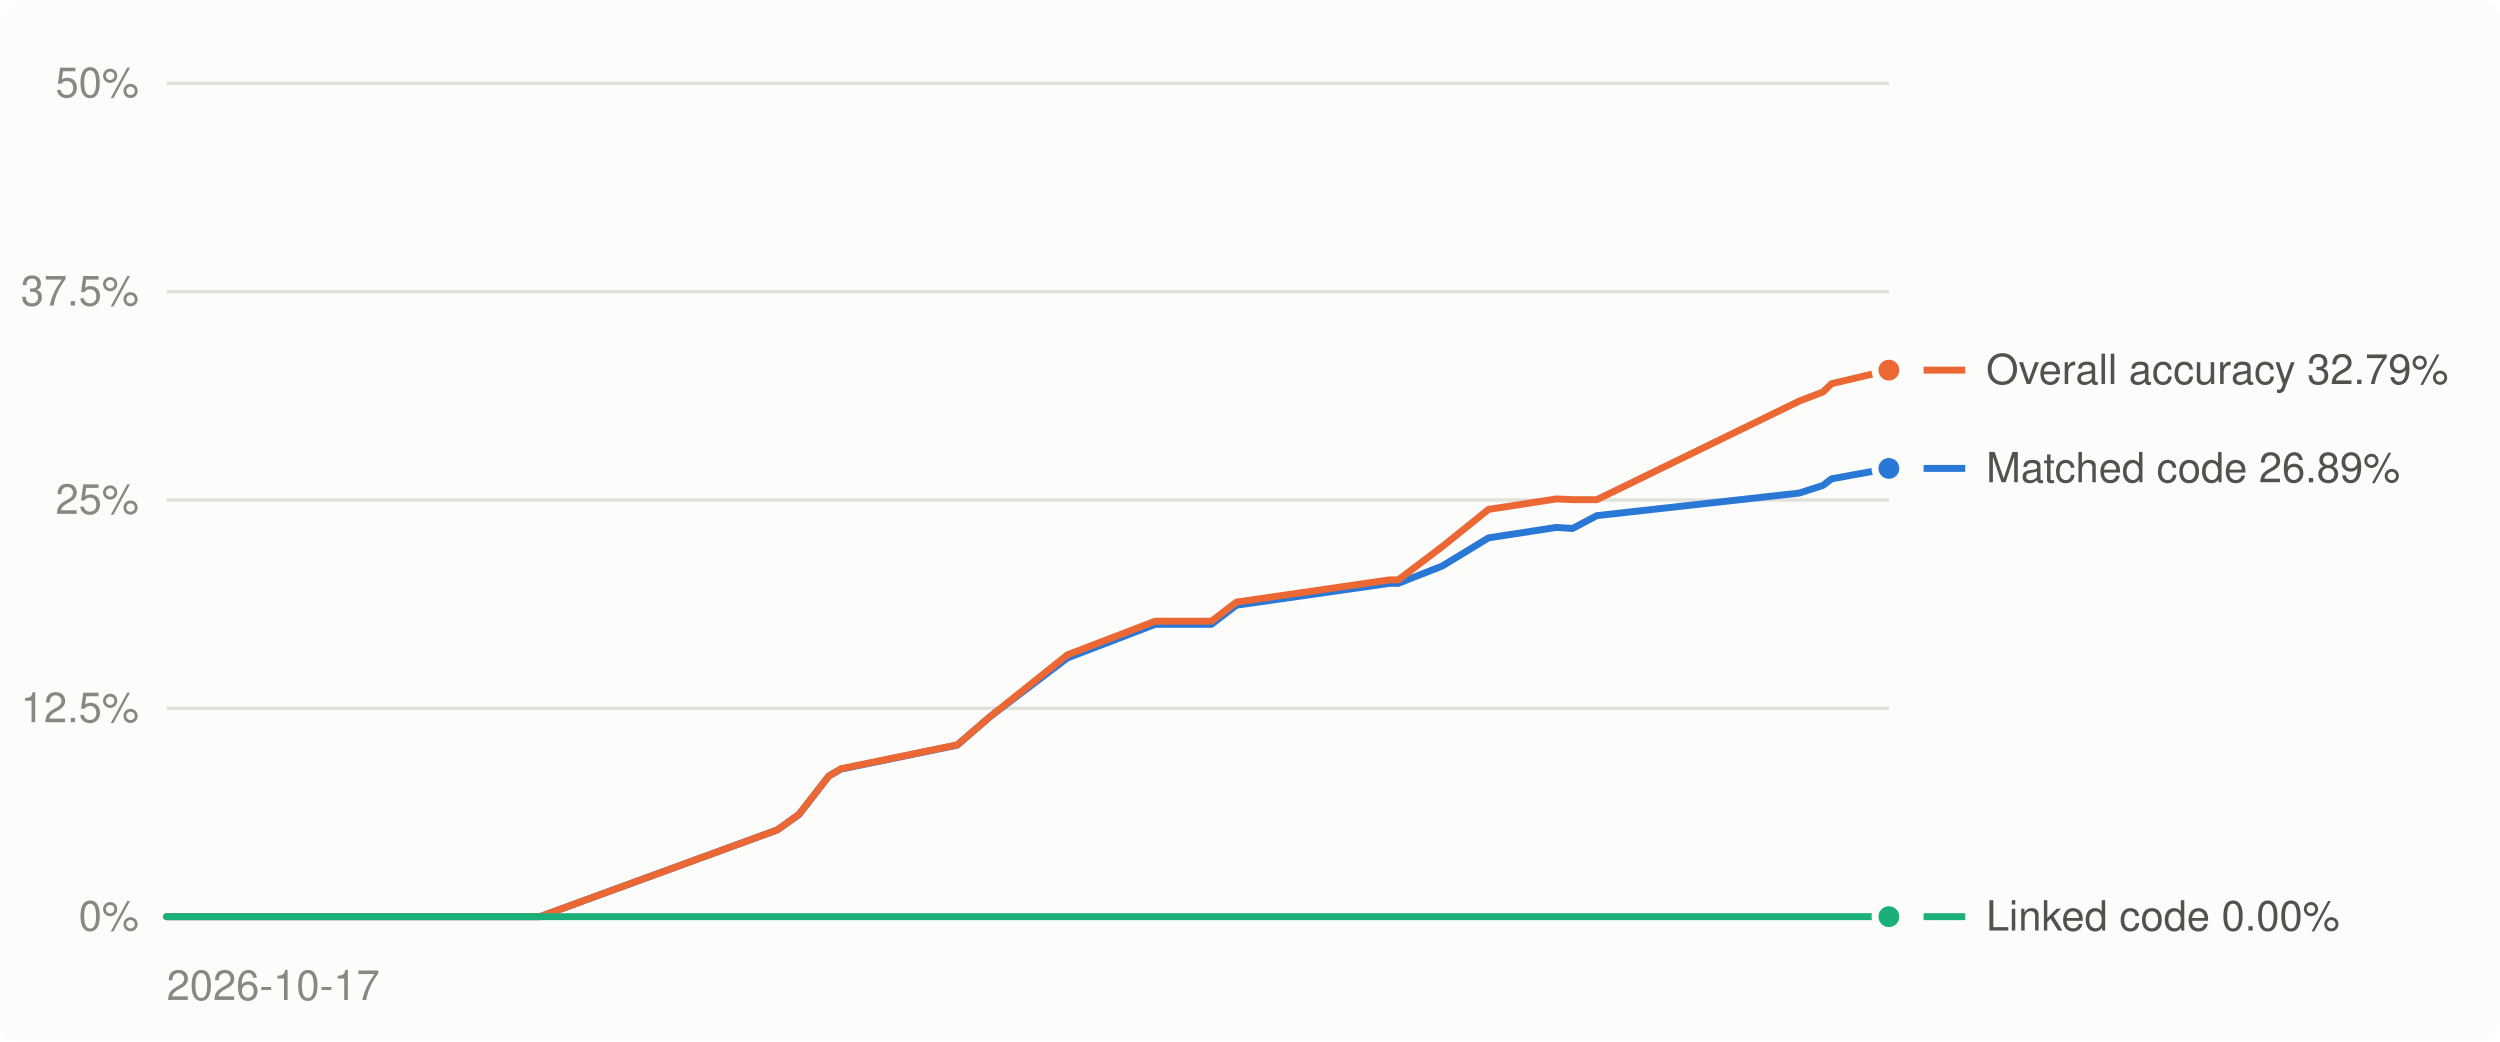
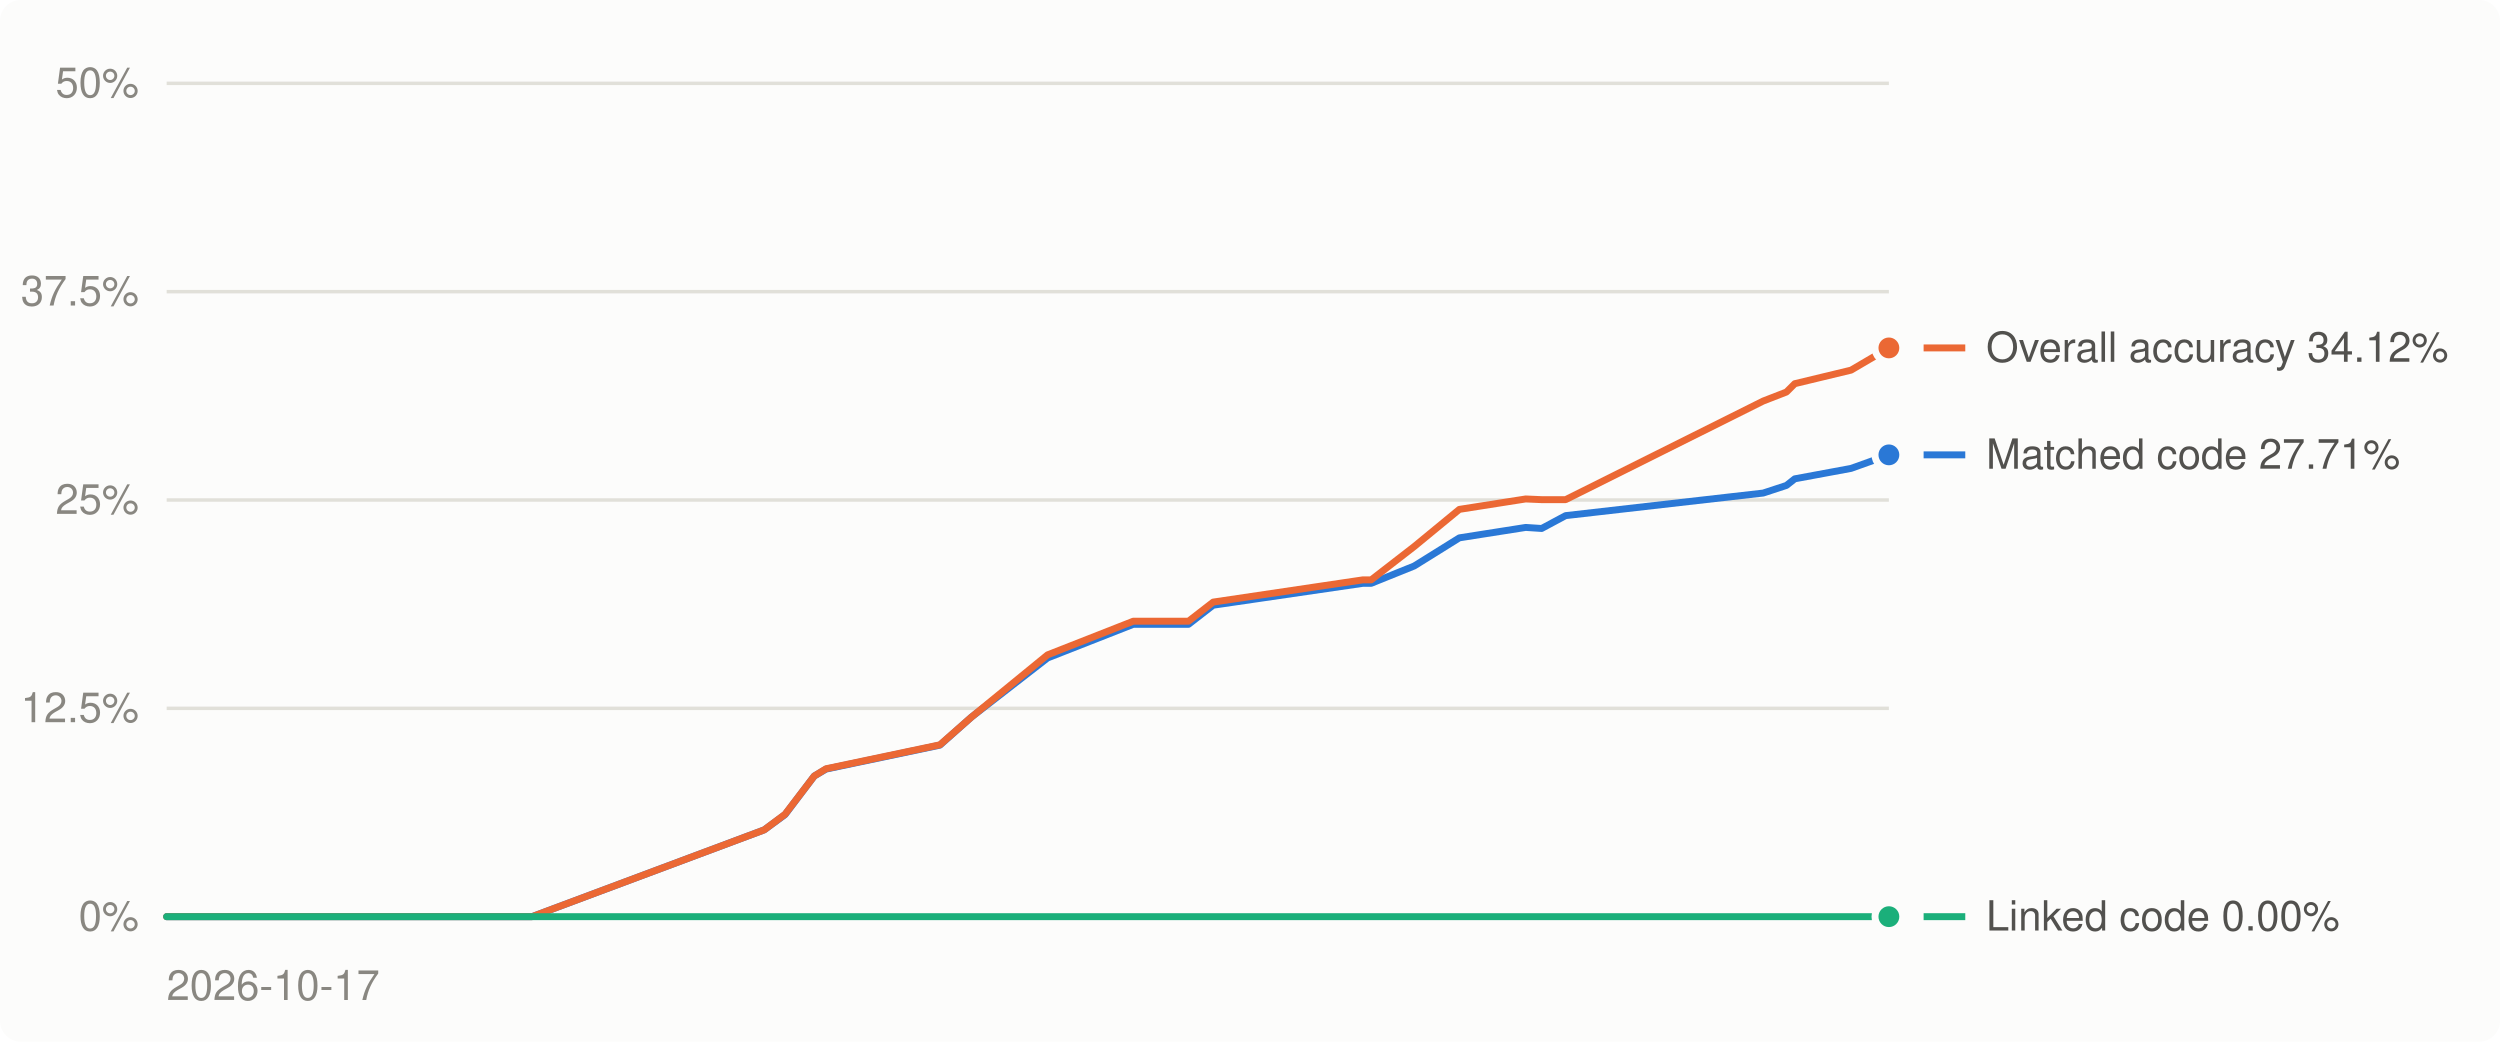
<svg xmlns="http://www.w3.org/2000/svg" viewBox="0 0 720 300" width="720" height="300" role="img" aria-label="Decompilation progress over time">
  <style>
.bg{fill:#fcfcfb}.grid{stroke:#e1e0d9}.muted{fill:#898781}.lbl{fill:#52514e}.ln0{stroke:#2a78d6}.dot0{fill:#2a78d6;stroke:#fcfcfb}.ln1{stroke:#eb6834}.dot1{fill:#eb6834;stroke:#fcfcfb}.ln2{stroke:#1baf7a}.dot2{fill:#1baf7a;stroke:#fcfcfb}
@media (prefers-color-scheme: dark){.bg{fill:#1a1a19}.grid{stroke:#2c2c2a}.muted{fill:#898781}.lbl{fill:#c3c2b7}.ln0{stroke:#3987e5}.dot0{fill:#3987e5;stroke:#1a1a19}.ln1{stroke:#d95926}.dot1{fill:#d95926;stroke:#1a1a19}.ln2{stroke:#199e70}.dot2{fill:#199e70;stroke:#1a1a19}}
text{font:12px -apple-system,BlinkMacSystemFont,'Segoe UI',Helvetica,Arial,sans-serif}
</style>
  <rect class="bg" width="720" height="300" rx="6" />
  <line x1="48" x2="544" y1="264.0" y2="264.0" class="grid" stroke-width="1" />
  <text x="40" y="268.0" class="muted" text-anchor="end">0%</text>
  <line x1="48" x2="544" y1="204.0" y2="204.0" class="grid" stroke-width="1" />
  <text x="40" y="208.0" class="muted" text-anchor="end">12.5%</text>
  <line x1="48" x2="544" y1="144.0" y2="144.0" class="grid" stroke-width="1" />
  <text x="40" y="148.0" class="muted" text-anchor="end">25%</text>
  <line x1="48" x2="544" y1="84.0" y2="84.0" class="grid" stroke-width="1" />
  <text x="40" y="88.0" class="muted" text-anchor="end">37.5%</text>
  <line x1="48" x2="544" y1="24.0" y2="24.0" class="grid" stroke-width="1" />
  <text x="40" y="28.0" class="muted" text-anchor="end">50%</text>
  <text class="muted" x="48.0" y="288" text-anchor="start">2026-10-17</text>
-   <polyline points="48.0,264.0 155.5,264.0 223.9,239.0 230.1,234.6 238.7,223.5 242.2,221.5 275.7,214.6 285.0,206.5 307.4,189.5 332.7,179.8 348.9,179.8 356.1,174.3 400.2,168.0 402.7,168.0 415.4,163.0 428.7,154.9 448.2,151.9 452.9,152.2 459.9,148.5 518.2,142.0 525.0,139.8 527.5,137.9 544.0,134.9" fill="none" class="ln0" stroke-width="2" stroke-linejoin="round" stroke-linecap="round" />
-   <polyline points="48.0,264.0 155.5,264.0 223.9,239.0 230.1,234.5 238.7,223.5 242.2,221.4 275.7,214.5 285.0,206.5 307.4,188.6 332.7,178.9 348.9,178.9 356.1,173.4 400.2,167.0 402.7,167.0 415.4,157.4 428.7,146.7 448.2,143.7 452.9,143.9 459.9,143.9 518.2,115.5 525.0,112.9 527.5,110.5 544.0,106.6" fill="none" class="ln1" stroke-width="2" stroke-linejoin="round" stroke-linecap="round" />
-   <polyline points="48.0,264.0 155.5,264.0 223.9,264.0 230.1,264.0 238.7,264.0 242.2,264.0 275.7,264.0 285.0,264.0 307.4,264.0 332.7,264.0 348.9,264.0 356.1,264.0 400.2,264.0 402.7,264.0 415.4,264.0 428.7,264.0 448.2,264.0 452.9,264.0 459.9,264.0 518.2,264.0 525.0,264.0 527.5,264.0 544.0,264.0" fill="none" class="ln2" stroke-width="2" stroke-linejoin="round" stroke-linecap="round" />
-   <circle cx="544.0" cy="134.9" r="4" class="dot0" stroke-width="2" />
-   <circle cx="544.0" cy="106.6" r="4" class="dot1" stroke-width="2" />
+   <polyline points="48.0,264.0 153.2,264.0 220.1,239.0 226.1,234.6 234.5,223.5 237.9,221.5 270.7,214.6 279.8,206.5 301.7,189.5 326.4,179.8 342.3,179.8 349.4,174.3 392.5,168.0 394.9,168.0 407.3,163.0 420.3,154.9 439.4,151.9 444.0,152.2 450.9,148.5 507.8,142.0 514.5,139.8 516.9,137.9 533.1,134.9 544.0,131.0" fill="none" class="ln0" stroke-width="2" stroke-linejoin="round" stroke-linecap="round" />
+   <polyline points="48.0,264.0 153.2,264.0 220.1,239.0 226.1,234.5 234.5,223.5 237.9,221.4 270.7,214.5 279.8,206.5 301.7,188.6 326.4,178.9 342.3,178.9 349.4,173.4 392.5,167.0 394.9,167.0 407.3,157.4 420.3,146.7 439.4,143.7 444.0,143.9 450.9,143.9 507.8,115.5 514.5,112.9 516.9,110.5 533.1,106.6 544.0,100.2" fill="none" class="ln1" stroke-width="2" stroke-linejoin="round" stroke-linecap="round" />
+   <polyline points="48.0,264.0 153.2,264.0 220.1,264.0 226.1,264.0 234.5,264.0 237.9,264.0 270.7,264.0 279.8,264.0 301.7,264.0 326.4,264.0 342.3,264.0 349.4,264.0 392.5,264.0 394.9,264.0 407.3,264.0 420.3,264.0 439.4,264.0 444.0,264.0 450.9,264.0 507.8,264.0 514.5,264.0 516.9,264.0 533.1,264.0 544.0,264.0" fill="none" class="ln2" stroke-width="2" stroke-linejoin="round" stroke-linecap="round" />
+   <circle cx="544.0" cy="131.0" r="4" class="dot0" stroke-width="2" />
+   <circle cx="544.0" cy="100.2" r="4" class="dot1" stroke-width="2" />
  <circle cx="544.0" cy="264.0" r="4" class="dot2" stroke-width="2" />
  <line x1="554" x2="566" y1="264.0" y2="264.0" class="ln2" stroke-width="2" />
  <text class="lbl" x="572" y="268.0">Linked code 0.00%</text>
-   <line x1="554" x2="566" y1="134.9" y2="134.9" class="ln0" stroke-width="2" />
-   <text class="lbl" x="572" y="138.9">Matched code 26.89%</text>
-   <line x1="554" x2="566" y1="106.6" y2="106.6" class="ln1" stroke-width="2" />
-   <text class="lbl" x="572" y="110.6">Overall accuracy 32.79%</text>
+   <line x1="554" x2="566" y1="131.0" y2="131.0" class="ln0" stroke-width="2" />
+   <text class="lbl" x="572" y="135.0">Matched code 27.71%</text>
+   <line x1="554" x2="566" y1="100.2" y2="100.2" class="ln1" stroke-width="2" />
+   <text class="lbl" x="572" y="104.2">Overall accuracy 34.12%</text>
</svg>
